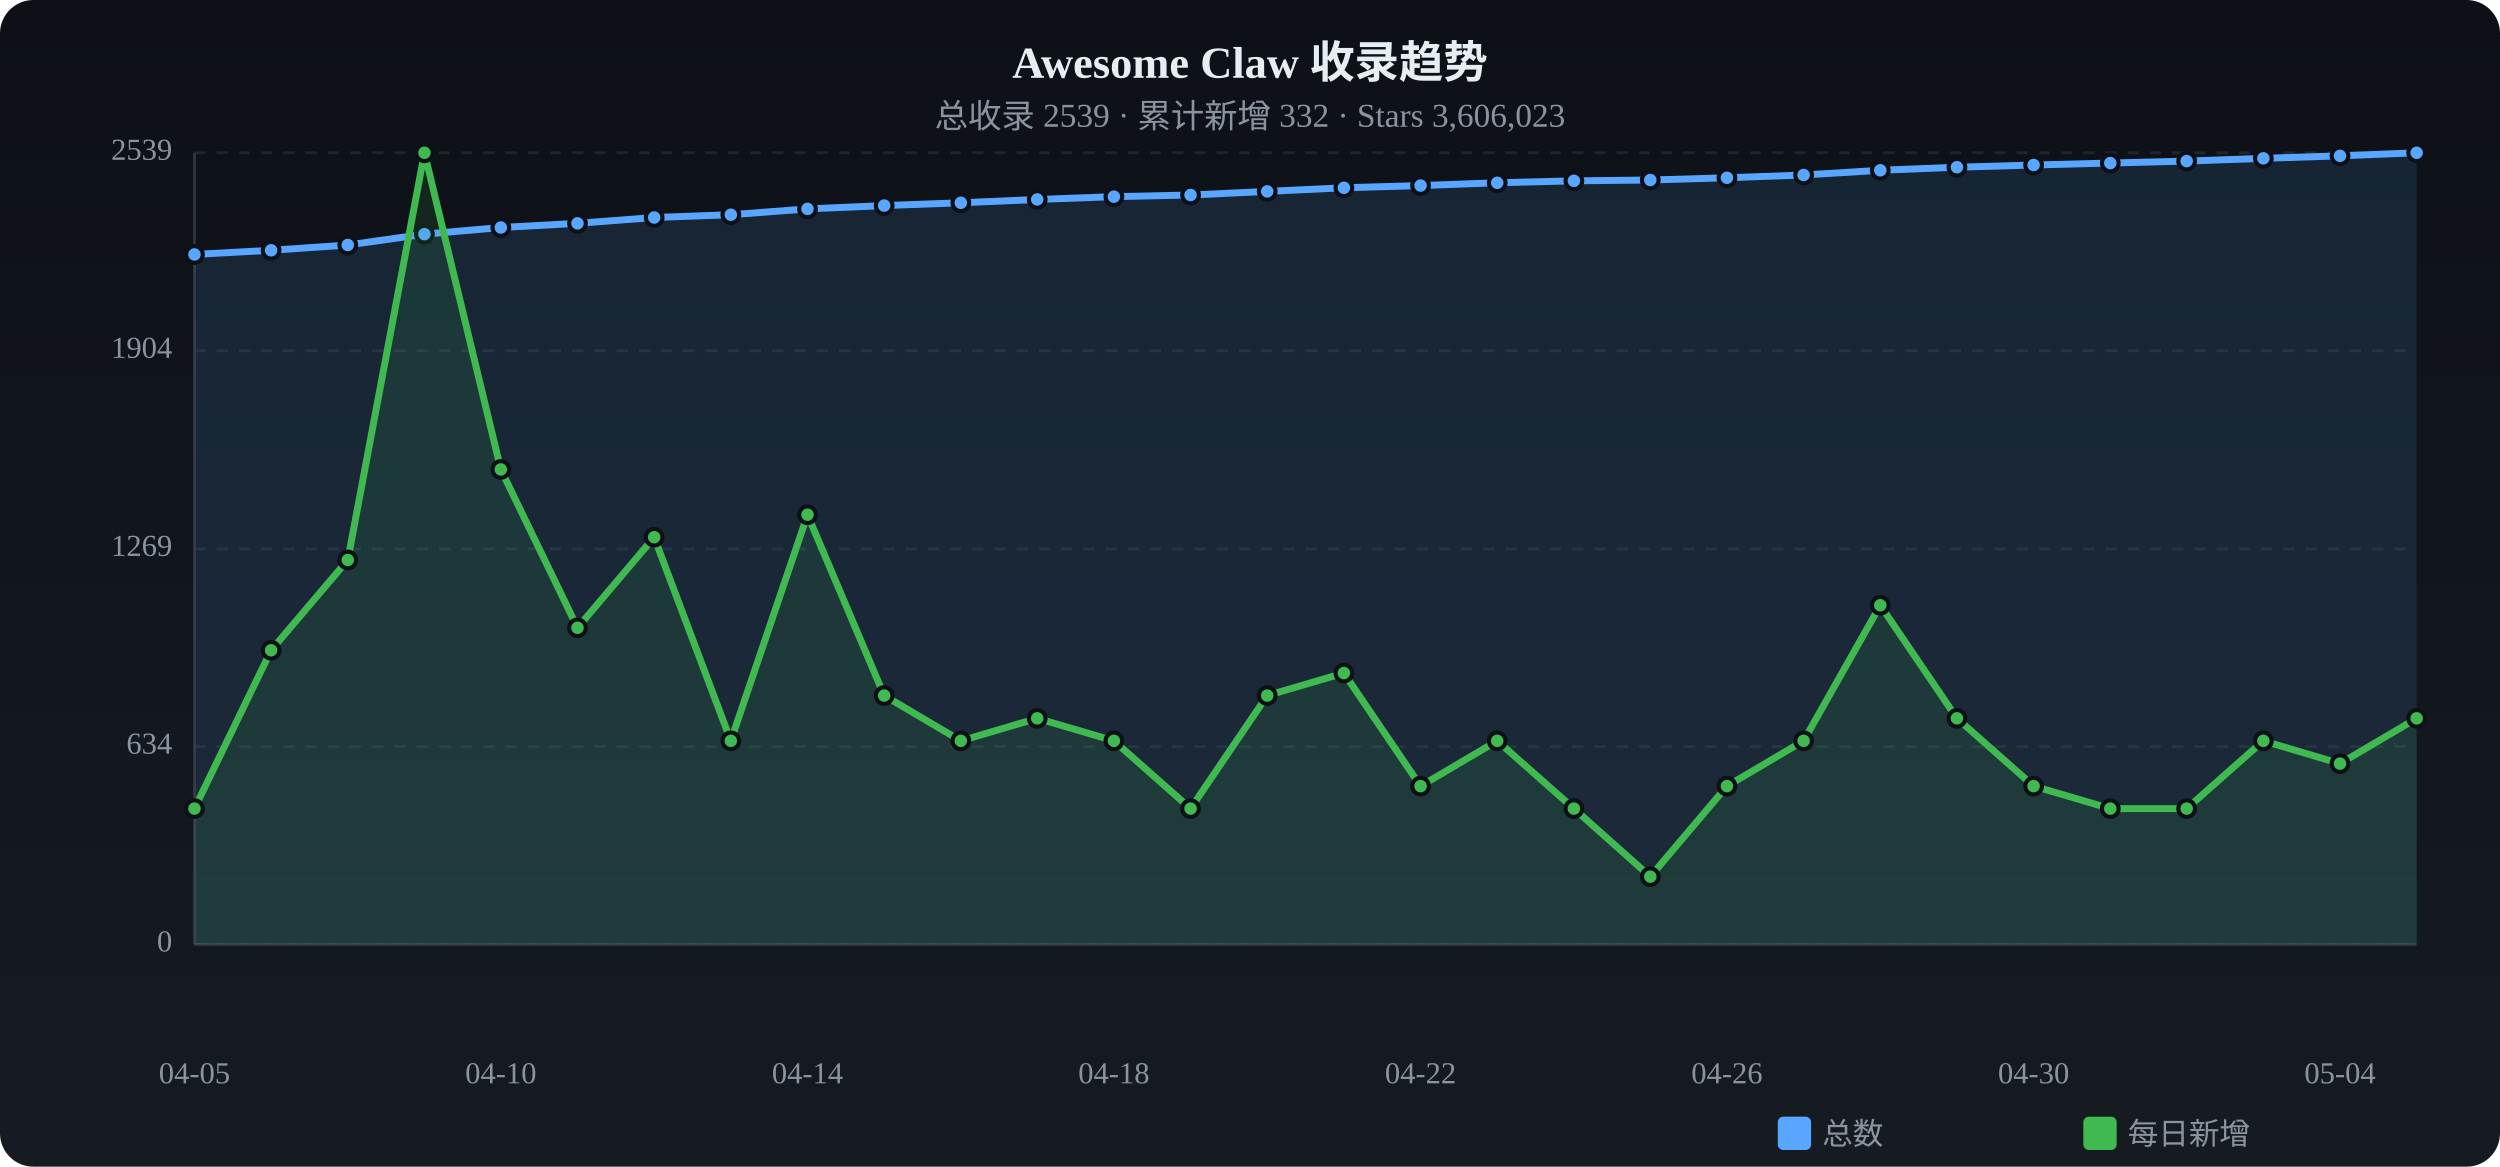
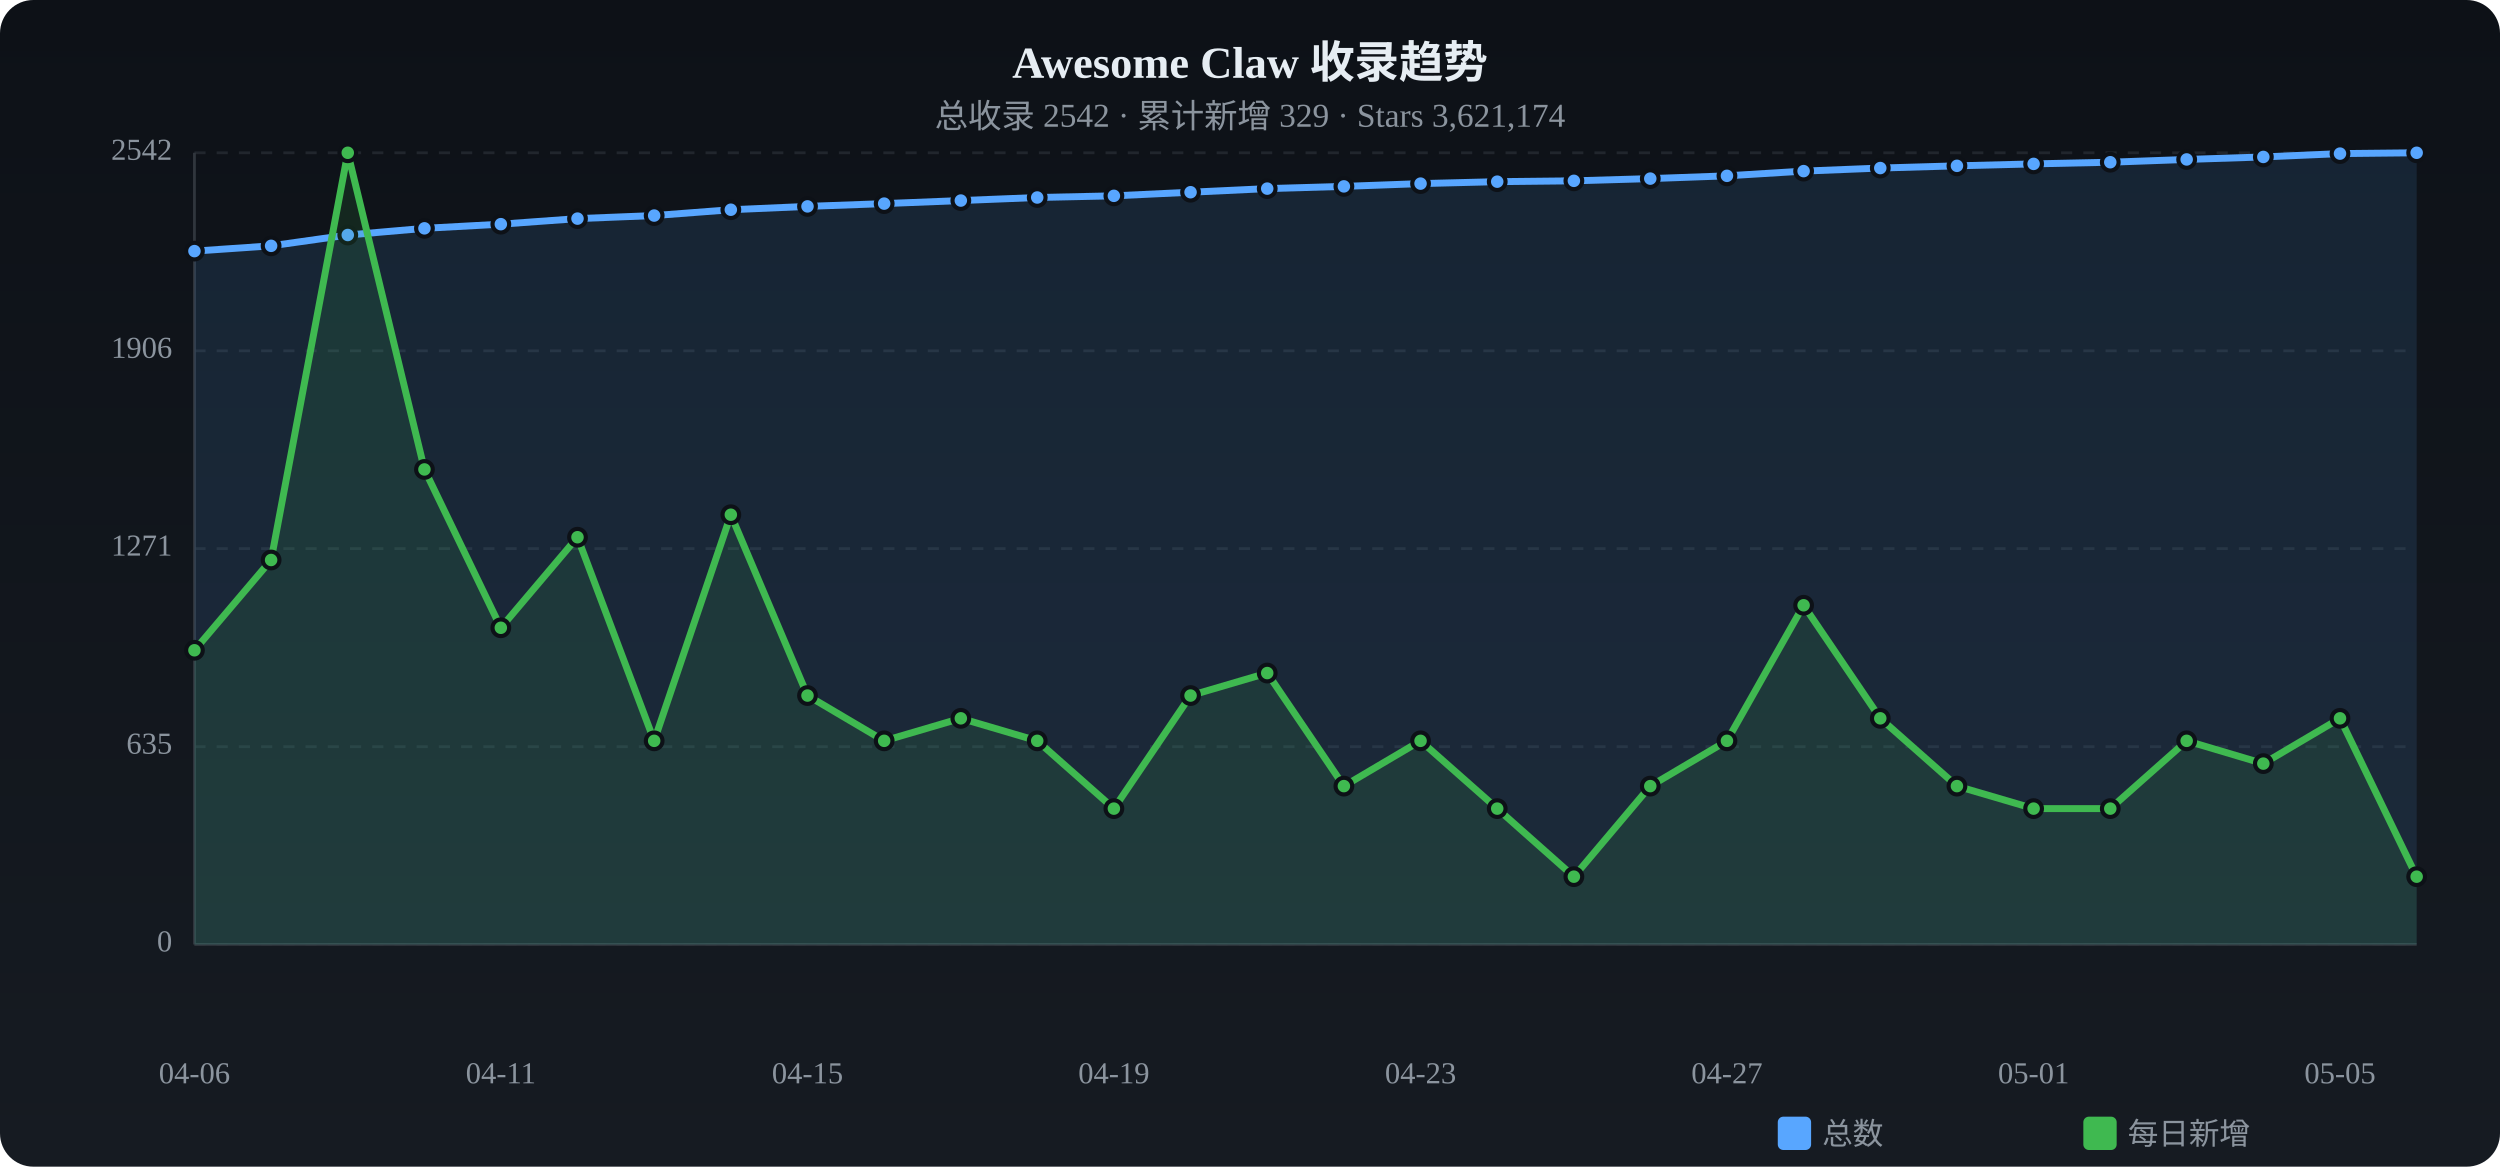
<svg xmlns="http://www.w3.org/2000/svg" viewBox="0 0 900 420" width="900" height="420">
  <defs>
    <linearGradient id="tbg" x1="0%" y1="0%" x2="0%" y2="100%">
      <stop offset="0%" stop-color="#0d1117" />
      <stop offset="100%" stop-color="#161b22" />
    </linearGradient>
  </defs>
  <rect width="900" height="420" rx="12" fill="url(#tbg)" />
  <text x="450.0" y="28" text-anchor="middle" fill="#e6edf3" font-size="16" font-weight="bold">Awesome Claw 收录趋势</text>
-   <text x="450.0" y="46" text-anchor="middle" fill="#8b949e" font-size="12">总收录 2539 · 累计新增 332 · Stars 3,606,023</text>
+   <text x="450.0" y="46" text-anchor="middle" fill="#8b949e" font-size="12">总收录 2542 · 累计新增 329 · Stars 3,621,174</text>
  <text x="62" y="340.0" text-anchor="end" fill="#8b949e" font-size="11" dominant-baseline="middle">0</text>
  <line x1="70" y1="340.0" x2="870" y2="340.0" stroke="#21262d" stroke-dasharray="4 4" />
-   <text x="62" y="268.8" text-anchor="end" fill="#8b949e" font-size="11" dominant-baseline="middle">634</text>
+   <text x="62" y="268.8" text-anchor="end" fill="#8b949e" font-size="11" dominant-baseline="middle">635</text>
  <line x1="70" y1="268.8" x2="870" y2="268.8" stroke="#21262d" stroke-dasharray="4 4" />
-   <text x="62" y="197.6" text-anchor="end" fill="#8b949e" font-size="11" dominant-baseline="middle">1269</text>
-   <line x1="70" y1="197.6" x2="870" y2="197.6" stroke="#21262d" stroke-dasharray="4 4" />
-   <text x="62" y="126.3" text-anchor="end" fill="#8b949e" font-size="11" dominant-baseline="middle">1904</text>
+   <text x="62" y="197.5" text-anchor="end" fill="#8b949e" font-size="11" dominant-baseline="middle">1271</text>
+   <line x1="70" y1="197.5" x2="870" y2="197.5" stroke="#21262d" stroke-dasharray="4 4" />
+   <text x="62" y="126.3" text-anchor="end" fill="#8b949e" font-size="11" dominant-baseline="middle">1906</text>
  <line x1="70" y1="126.3" x2="870" y2="126.3" stroke="#21262d" stroke-dasharray="4 4" />
-   <text x="62" y="55.0" text-anchor="end" fill="#8b949e" font-size="11" dominant-baseline="middle">2539</text>
+   <text x="62" y="55.0" text-anchor="end" fill="#8b949e" font-size="11" dominant-baseline="middle">2542</text>
  <line x1="70" y1="55.0" x2="870" y2="55.0" stroke="#21262d" stroke-dasharray="4 4" />
  <line x1="70" y1="55" x2="70" y2="340" stroke="#30363d" />
  <line x1="70" y1="340" x2="870" y2="340" stroke="#30363d" />
-   <path d="M70.0,91.6 L97.6,90.1 L125.2,88.2 L152.8,84.3 L180.3,81.9 L207.9,80.4 L235.5,78.3 L263.1,77.3 L290.7,75.2 L318.3,74.0 L345.9,73.0 L373.4,71.8 L401.0,70.8 L428.6,70.2 L456.2,68.9 L483.8,67.6 L511.4,66.8 L539.0,65.8 L566.6,65.1 L594.1,64.8 L621.7,64.0 L649.3,63.0 L676.9,61.3 L704.5,60.2 L732.1,59.4 L759.7,58.7 L787.2,58.0 L814.8,57.0 L842.4,56.1 L870.0,55.0 L870.0,340 L70.0,340 Z" fill="#58a6ff" opacity="0.12" />
-   <polyline points="70.0,91.6 97.6,90.1 125.2,88.2 152.8,84.3 180.3,81.9 207.9,80.4 235.5,78.3 263.1,77.3 290.7,75.2 318.3,74.0 345.9,73.0 373.4,71.8 401.0,70.8 428.6,70.2 456.2,68.9 483.8,67.6 511.4,66.8 539.0,65.8 566.6,65.1 594.1,64.8 621.7,64.0 649.3,63.0 676.9,61.3 704.5,60.2 732.1,59.4 759.7,58.7 787.2,58.0 814.8,57.0 842.4,56.1 870.0,55.0" fill="none" stroke="#58a6ff" stroke-width="2.5" stroke-linecap="round" stroke-linejoin="round" />
-   <circle cx="70.0" cy="91.6" r="3" fill="#58a6ff" stroke="#0d1117" stroke-width="1.5" />
-   <circle cx="97.6" cy="90.1" r="3" fill="#58a6ff" stroke="#0d1117" stroke-width="1.5" />
-   <circle cx="125.2" cy="88.2" r="3" fill="#58a6ff" stroke="#0d1117" stroke-width="1.5" />
-   <circle cx="152.8" cy="84.3" r="3" fill="#58a6ff" stroke="#0d1117" stroke-width="1.5" />
-   <circle cx="180.3" cy="81.9" r="3" fill="#58a6ff" stroke="#0d1117" stroke-width="1.5" />
-   <circle cx="207.9" cy="80.4" r="3" fill="#58a6ff" stroke="#0d1117" stroke-width="1.5" />
-   <circle cx="235.5" cy="78.3" r="3" fill="#58a6ff" stroke="#0d1117" stroke-width="1.5" />
-   <circle cx="263.1" cy="77.3" r="3" fill="#58a6ff" stroke="#0d1117" stroke-width="1.5" />
-   <circle cx="290.7" cy="75.2" r="3" fill="#58a6ff" stroke="#0d1117" stroke-width="1.5" />
-   <circle cx="318.3" cy="74.0" r="3" fill="#58a6ff" stroke="#0d1117" stroke-width="1.5" />
-   <circle cx="345.9" cy="73.0" r="3" fill="#58a6ff" stroke="#0d1117" stroke-width="1.5" />
-   <circle cx="373.4" cy="71.8" r="3" fill="#58a6ff" stroke="#0d1117" stroke-width="1.5" />
-   <circle cx="401.0" cy="70.8" r="3" fill="#58a6ff" stroke="#0d1117" stroke-width="1.5" />
-   <circle cx="428.6" cy="70.2" r="3" fill="#58a6ff" stroke="#0d1117" stroke-width="1.5" />
-   <circle cx="456.2" cy="68.9" r="3" fill="#58a6ff" stroke="#0d1117" stroke-width="1.5" />
-   <circle cx="483.8" cy="67.6" r="3" fill="#58a6ff" stroke="#0d1117" stroke-width="1.5" />
-   <circle cx="511.4" cy="66.8" r="3" fill="#58a6ff" stroke="#0d1117" stroke-width="1.5" />
-   <circle cx="539.0" cy="65.8" r="3" fill="#58a6ff" stroke="#0d1117" stroke-width="1.5" />
+   <path d="M70.0,90.4 L97.6,88.5 L125.2,84.6 L152.8,82.2 L180.3,80.7 L207.9,78.7 L235.5,77.6 L263.1,75.5 L290.7,74.3 L318.3,73.3 L345.9,72.2 L373.4,71.1 L401.0,70.5 L428.6,69.2 L456.2,67.9 L483.8,67.1 L511.4,66.1 L539.0,65.4 L566.6,65.1 L594.1,64.3 L621.7,63.3 L649.3,61.6 L676.9,60.5 L704.5,59.7 L732.1,59.0 L759.7,58.4 L787.2,57.4 L814.8,56.5 L842.4,55.3 L870.0,55.0 L870.0,340 L70.0,340 Z" fill="#58a6ff" opacity="0.12" />
+   <polyline points="70.0,90.4 97.6,88.5 125.2,84.6 152.8,82.2 180.3,80.7 207.9,78.7 235.5,77.6 263.1,75.5 290.7,74.3 318.3,73.3 345.9,72.2 373.4,71.1 401.0,70.5 428.6,69.2 456.2,67.9 483.8,67.1 511.4,66.1 539.0,65.4 566.6,65.1 594.1,64.3 621.7,63.3 649.3,61.6 676.9,60.5 704.5,59.7 732.1,59.0 759.7,58.4 787.2,57.4 814.8,56.5 842.4,55.3 870.0,55.0" fill="none" stroke="#58a6ff" stroke-width="2.5" stroke-linecap="round" stroke-linejoin="round" />
+   <circle cx="70.0" cy="90.4" r="3" fill="#58a6ff" stroke="#0d1117" stroke-width="1.5" />
+   <circle cx="97.6" cy="88.5" r="3" fill="#58a6ff" stroke="#0d1117" stroke-width="1.5" />
+   <circle cx="125.2" cy="84.6" r="3" fill="#58a6ff" stroke="#0d1117" stroke-width="1.5" />
+   <circle cx="152.8" cy="82.2" r="3" fill="#58a6ff" stroke="#0d1117" stroke-width="1.5" />
+   <circle cx="180.3" cy="80.7" r="3" fill="#58a6ff" stroke="#0d1117" stroke-width="1.5" />
+   <circle cx="207.9" cy="78.7" r="3" fill="#58a6ff" stroke="#0d1117" stroke-width="1.5" />
+   <circle cx="235.5" cy="77.6" r="3" fill="#58a6ff" stroke="#0d1117" stroke-width="1.5" />
+   <circle cx="263.1" cy="75.5" r="3" fill="#58a6ff" stroke="#0d1117" stroke-width="1.5" />
+   <circle cx="290.7" cy="74.3" r="3" fill="#58a6ff" stroke="#0d1117" stroke-width="1.5" />
+   <circle cx="318.3" cy="73.3" r="3" fill="#58a6ff" stroke="#0d1117" stroke-width="1.5" />
+   <circle cx="345.9" cy="72.2" r="3" fill="#58a6ff" stroke="#0d1117" stroke-width="1.5" />
+   <circle cx="373.4" cy="71.1" r="3" fill="#58a6ff" stroke="#0d1117" stroke-width="1.5" />
+   <circle cx="401.0" cy="70.5" r="3" fill="#58a6ff" stroke="#0d1117" stroke-width="1.5" />
+   <circle cx="428.6" cy="69.2" r="3" fill="#58a6ff" stroke="#0d1117" stroke-width="1.5" />
+   <circle cx="456.2" cy="67.9" r="3" fill="#58a6ff" stroke="#0d1117" stroke-width="1.5" />
+   <circle cx="483.8" cy="67.1" r="3" fill="#58a6ff" stroke="#0d1117" stroke-width="1.5" />
+   <circle cx="511.4" cy="66.1" r="3" fill="#58a6ff" stroke="#0d1117" stroke-width="1.5" />
+   <circle cx="539.0" cy="65.4" r="3" fill="#58a6ff" stroke="#0d1117" stroke-width="1.5" />
  <circle cx="566.6" cy="65.1" r="3" fill="#58a6ff" stroke="#0d1117" stroke-width="1.5" />
-   <circle cx="594.1" cy="64.8" r="3" fill="#58a6ff" stroke="#0d1117" stroke-width="1.5" />
-   <circle cx="621.7" cy="64.0" r="3" fill="#58a6ff" stroke="#0d1117" stroke-width="1.5" />
-   <circle cx="649.3" cy="63.0" r="3" fill="#58a6ff" stroke="#0d1117" stroke-width="1.5" />
-   <circle cx="676.9" cy="61.3" r="3" fill="#58a6ff" stroke="#0d1117" stroke-width="1.5" />
-   <circle cx="704.5" cy="60.2" r="3" fill="#58a6ff" stroke="#0d1117" stroke-width="1.5" />
-   <circle cx="732.1" cy="59.4" r="3" fill="#58a6ff" stroke="#0d1117" stroke-width="1.5" />
-   <circle cx="759.7" cy="58.7" r="3" fill="#58a6ff" stroke="#0d1117" stroke-width="1.5" />
-   <circle cx="787.2" cy="58.0" r="3" fill="#58a6ff" stroke="#0d1117" stroke-width="1.5" />
-   <circle cx="814.8" cy="57.0" r="3" fill="#58a6ff" stroke="#0d1117" stroke-width="1.5" />
-   <circle cx="842.4" cy="56.1" r="3" fill="#58a6ff" stroke="#0d1117" stroke-width="1.5" />
+   <circle cx="594.1" cy="64.3" r="3" fill="#58a6ff" stroke="#0d1117" stroke-width="1.5" />
+   <circle cx="621.7" cy="63.3" r="3" fill="#58a6ff" stroke="#0d1117" stroke-width="1.5" />
+   <circle cx="649.3" cy="61.6" r="3" fill="#58a6ff" stroke="#0d1117" stroke-width="1.5" />
+   <circle cx="676.9" cy="60.5" r="3" fill="#58a6ff" stroke="#0d1117" stroke-width="1.5" />
+   <circle cx="704.5" cy="59.7" r="3" fill="#58a6ff" stroke="#0d1117" stroke-width="1.5" />
+   <circle cx="732.1" cy="59.0" r="3" fill="#58a6ff" stroke="#0d1117" stroke-width="1.5" />
+   <circle cx="759.7" cy="58.4" r="3" fill="#58a6ff" stroke="#0d1117" stroke-width="1.5" />
+   <circle cx="787.2" cy="57.4" r="3" fill="#58a6ff" stroke="#0d1117" stroke-width="1.5" />
+   <circle cx="814.8" cy="56.5" r="3" fill="#58a6ff" stroke="#0d1117" stroke-width="1.5" />
+   <circle cx="842.4" cy="55.3" r="3" fill="#58a6ff" stroke="#0d1117" stroke-width="1.5" />
  <circle cx="870.0" cy="55.0" r="3" fill="#58a6ff" stroke="#0d1117" stroke-width="1.5" />
-   <path d="M70.0,291.1 L97.6,234.1 L125.2,201.6 L152.8,55.0 L180.3,169.0 L207.9,226.0 L235.5,193.4 L263.1,266.7 L290.7,185.3 L318.3,250.4 L345.9,266.7 L373.4,258.6 L401.0,266.7 L428.6,291.1 L456.2,250.4 L483.8,242.3 L511.4,283.0 L539.0,266.7 L566.6,291.1 L594.1,315.6 L621.7,283.0 L649.3,266.7 L676.9,217.9 L704.5,258.6 L732.1,283.0 L759.7,291.1 L787.2,291.1 L814.8,266.7 L842.4,274.9 L870.0,258.6 L870.0,340 L70.0,340 Z" fill="#3fb950" opacity="0.12" />
-   <polyline points="70.0,291.1 97.6,234.1 125.2,201.6 152.8,55.0 180.3,169.0 207.9,226.0 235.5,193.4 263.1,266.7 290.7,185.3 318.3,250.4 345.9,266.7 373.4,258.6 401.0,266.7 428.6,291.1 456.2,250.4 483.8,242.3 511.4,283.0 539.0,266.7 566.6,291.1 594.1,315.6 621.7,283.0 649.3,266.7 676.9,217.9 704.5,258.6 732.1,283.0 759.7,291.1 787.2,291.1 814.8,266.7 842.4,274.9 870.0,258.6" fill="none" stroke="#3fb950" stroke-width="2.5" stroke-linecap="round" stroke-linejoin="round" />
-   <circle cx="70.0" cy="291.1" r="3" fill="#3fb950" stroke="#0d1117" stroke-width="1.5" />
-   <circle cx="97.6" cy="234.1" r="3" fill="#3fb950" stroke="#0d1117" stroke-width="1.5" />
-   <circle cx="125.2" cy="201.6" r="3" fill="#3fb950" stroke="#0d1117" stroke-width="1.5" />
-   <circle cx="152.8" cy="55.0" r="3" fill="#3fb950" stroke="#0d1117" stroke-width="1.5" />
-   <circle cx="180.3" cy="169.0" r="3" fill="#3fb950" stroke="#0d1117" stroke-width="1.5" />
-   <circle cx="207.9" cy="226.0" r="3" fill="#3fb950" stroke="#0d1117" stroke-width="1.5" />
-   <circle cx="235.5" cy="193.4" r="3" fill="#3fb950" stroke="#0d1117" stroke-width="1.5" />
-   <circle cx="263.1" cy="266.7" r="3" fill="#3fb950" stroke="#0d1117" stroke-width="1.5" />
-   <circle cx="290.7" cy="185.3" r="3" fill="#3fb950" stroke="#0d1117" stroke-width="1.5" />
-   <circle cx="318.3" cy="250.4" r="3" fill="#3fb950" stroke="#0d1117" stroke-width="1.5" />
-   <circle cx="345.9" cy="266.7" r="3" fill="#3fb950" stroke="#0d1117" stroke-width="1.5" />
-   <circle cx="373.4" cy="258.6" r="3" fill="#3fb950" stroke="#0d1117" stroke-width="1.5" />
-   <circle cx="401.0" cy="266.7" r="3" fill="#3fb950" stroke="#0d1117" stroke-width="1.5" />
-   <circle cx="428.6" cy="291.1" r="3" fill="#3fb950" stroke="#0d1117" stroke-width="1.5" />
-   <circle cx="456.2" cy="250.4" r="3" fill="#3fb950" stroke="#0d1117" stroke-width="1.5" />
-   <circle cx="483.8" cy="242.3" r="3" fill="#3fb950" stroke="#0d1117" stroke-width="1.5" />
-   <circle cx="511.4" cy="283.0" r="3" fill="#3fb950" stroke="#0d1117" stroke-width="1.5" />
-   <circle cx="539.0" cy="266.7" r="3" fill="#3fb950" stroke="#0d1117" stroke-width="1.5" />
-   <circle cx="566.6" cy="291.1" r="3" fill="#3fb950" stroke="#0d1117" stroke-width="1.5" />
-   <circle cx="594.1" cy="315.6" r="3" fill="#3fb950" stroke="#0d1117" stroke-width="1.5" />
-   <circle cx="621.7" cy="283.0" r="3" fill="#3fb950" stroke="#0d1117" stroke-width="1.5" />
-   <circle cx="649.3" cy="266.7" r="3" fill="#3fb950" stroke="#0d1117" stroke-width="1.5" />
-   <circle cx="676.9" cy="217.9" r="3" fill="#3fb950" stroke="#0d1117" stroke-width="1.5" />
-   <circle cx="704.5" cy="258.6" r="3" fill="#3fb950" stroke="#0d1117" stroke-width="1.5" />
-   <circle cx="732.1" cy="283.0" r="3" fill="#3fb950" stroke="#0d1117" stroke-width="1.5" />
+   <path d="M70.0,234.1 L97.6,201.6 L125.2,55.0 L152.8,169.0 L180.3,226.0 L207.9,193.4 L235.5,266.7 L263.1,185.3 L290.7,250.4 L318.3,266.7 L345.9,258.6 L373.4,266.7 L401.0,291.1 L428.6,250.4 L456.2,242.3 L483.8,283.0 L511.4,266.7 L539.0,291.1 L566.6,315.6 L594.1,283.0 L621.7,266.7 L649.3,217.9 L676.9,258.6 L704.5,283.0 L732.1,291.1 L759.7,291.1 L787.2,266.7 L814.8,274.9 L842.4,258.6 L870.0,315.6 L870.0,340 L70.0,340 Z" fill="#3fb950" opacity="0.12" />
+   <polyline points="70.0,234.1 97.6,201.6 125.2,55.0 152.8,169.0 180.3,226.0 207.9,193.4 235.5,266.7 263.1,185.3 290.7,250.4 318.3,266.7 345.9,258.6 373.4,266.7 401.0,291.1 428.6,250.4 456.2,242.3 483.8,283.0 511.4,266.7 539.0,291.1 566.6,315.6 594.1,283.0 621.7,266.7 649.3,217.9 676.9,258.6 704.5,283.0 732.1,291.1 759.7,291.1 787.2,266.7 814.8,274.9 842.4,258.6 870.0,315.6" fill="none" stroke="#3fb950" stroke-width="2.5" stroke-linecap="round" stroke-linejoin="round" />
+   <circle cx="70.0" cy="234.1" r="3" fill="#3fb950" stroke="#0d1117" stroke-width="1.5" />
+   <circle cx="97.6" cy="201.6" r="3" fill="#3fb950" stroke="#0d1117" stroke-width="1.5" />
+   <circle cx="125.2" cy="55.0" r="3" fill="#3fb950" stroke="#0d1117" stroke-width="1.5" />
+   <circle cx="152.8" cy="169.0" r="3" fill="#3fb950" stroke="#0d1117" stroke-width="1.5" />
+   <circle cx="180.3" cy="226.0" r="3" fill="#3fb950" stroke="#0d1117" stroke-width="1.5" />
+   <circle cx="207.9" cy="193.4" r="3" fill="#3fb950" stroke="#0d1117" stroke-width="1.5" />
+   <circle cx="235.5" cy="266.7" r="3" fill="#3fb950" stroke="#0d1117" stroke-width="1.5" />
+   <circle cx="263.1" cy="185.3" r="3" fill="#3fb950" stroke="#0d1117" stroke-width="1.5" />
+   <circle cx="290.7" cy="250.4" r="3" fill="#3fb950" stroke="#0d1117" stroke-width="1.5" />
+   <circle cx="318.3" cy="266.7" r="3" fill="#3fb950" stroke="#0d1117" stroke-width="1.5" />
+   <circle cx="345.9" cy="258.6" r="3" fill="#3fb950" stroke="#0d1117" stroke-width="1.5" />
+   <circle cx="373.4" cy="266.7" r="3" fill="#3fb950" stroke="#0d1117" stroke-width="1.5" />
+   <circle cx="401.0" cy="291.1" r="3" fill="#3fb950" stroke="#0d1117" stroke-width="1.5" />
+   <circle cx="428.6" cy="250.4" r="3" fill="#3fb950" stroke="#0d1117" stroke-width="1.5" />
+   <circle cx="456.2" cy="242.3" r="3" fill="#3fb950" stroke="#0d1117" stroke-width="1.5" />
+   <circle cx="483.8" cy="283.0" r="3" fill="#3fb950" stroke="#0d1117" stroke-width="1.5" />
+   <circle cx="511.4" cy="266.7" r="3" fill="#3fb950" stroke="#0d1117" stroke-width="1.5" />
+   <circle cx="539.0" cy="291.1" r="3" fill="#3fb950" stroke="#0d1117" stroke-width="1.5" />
+   <circle cx="566.6" cy="315.6" r="3" fill="#3fb950" stroke="#0d1117" stroke-width="1.5" />
+   <circle cx="594.1" cy="283.0" r="3" fill="#3fb950" stroke="#0d1117" stroke-width="1.5" />
+   <circle cx="621.7" cy="266.7" r="3" fill="#3fb950" stroke="#0d1117" stroke-width="1.5" />
+   <circle cx="649.3" cy="217.9" r="3" fill="#3fb950" stroke="#0d1117" stroke-width="1.5" />
+   <circle cx="676.9" cy="258.6" r="3" fill="#3fb950" stroke="#0d1117" stroke-width="1.5" />
+   <circle cx="704.5" cy="283.0" r="3" fill="#3fb950" stroke="#0d1117" stroke-width="1.5" />
+   <circle cx="732.1" cy="291.1" r="3" fill="#3fb950" stroke="#0d1117" stroke-width="1.5" />
  <circle cx="759.7" cy="291.1" r="3" fill="#3fb950" stroke="#0d1117" stroke-width="1.5" />
-   <circle cx="787.2" cy="291.1" r="3" fill="#3fb950" stroke="#0d1117" stroke-width="1.5" />
-   <circle cx="814.8" cy="266.7" r="3" fill="#3fb950" stroke="#0d1117" stroke-width="1.5" />
-   <circle cx="842.4" cy="274.9" r="3" fill="#3fb950" stroke="#0d1117" stroke-width="1.5" />
-   <circle cx="870.0" cy="258.6" r="3" fill="#3fb950" stroke="#0d1117" stroke-width="1.5" />
-   <text x="70.0" y="390" text-anchor="middle" fill="#8b949e" font-size="11">04-05</text>
-   <text x="180.3" y="390" text-anchor="middle" fill="#8b949e" font-size="11">04-10</text>
-   <text x="290.7" y="390" text-anchor="middle" fill="#8b949e" font-size="11">04-14</text>
-   <text x="401.0" y="390" text-anchor="middle" fill="#8b949e" font-size="11">04-18</text>
-   <text x="511.4" y="390" text-anchor="middle" fill="#8b949e" font-size="11">04-22</text>
-   <text x="621.7" y="390" text-anchor="middle" fill="#8b949e" font-size="11">04-26</text>
-   <text x="732.1" y="390" text-anchor="middle" fill="#8b949e" font-size="11">04-30</text>
-   <text x="842.4" y="390" text-anchor="middle" fill="#8b949e" font-size="11">05-04</text>
+   <circle cx="787.2" cy="266.7" r="3" fill="#3fb950" stroke="#0d1117" stroke-width="1.5" />
+   <circle cx="814.8" cy="274.9" r="3" fill="#3fb950" stroke="#0d1117" stroke-width="1.5" />
+   <circle cx="842.4" cy="258.6" r="3" fill="#3fb950" stroke="#0d1117" stroke-width="1.5" />
+   <circle cx="870.0" cy="315.6" r="3" fill="#3fb950" stroke="#0d1117" stroke-width="1.5" />
+   <text x="70.0" y="390" text-anchor="middle" fill="#8b949e" font-size="11">04-06</text>
+   <text x="180.3" y="390" text-anchor="middle" fill="#8b949e" font-size="11">04-11</text>
+   <text x="290.7" y="390" text-anchor="middle" fill="#8b949e" font-size="11">04-15</text>
+   <text x="401.0" y="390" text-anchor="middle" fill="#8b949e" font-size="11">04-19</text>
+   <text x="511.4" y="390" text-anchor="middle" fill="#8b949e" font-size="11">04-23</text>
+   <text x="621.7" y="390" text-anchor="middle" fill="#8b949e" font-size="11">04-27</text>
+   <text x="732.1" y="390" text-anchor="middle" fill="#8b949e" font-size="11">05-01</text>
+   <text x="842.4" y="390" text-anchor="middle" fill="#8b949e" font-size="11">05-05</text>
  <rect x="640" y="402" width="12" height="12" rx="2" fill="#58a6ff" />
  <text x="656" y="412" fill="#8b949e" font-size="11">总数</text>
  <rect x="750" y="402" width="12" height="12" rx="2" fill="#3fb950" />
  <text x="766" y="412" fill="#8b949e" font-size="11">每日新增</text>
</svg>
